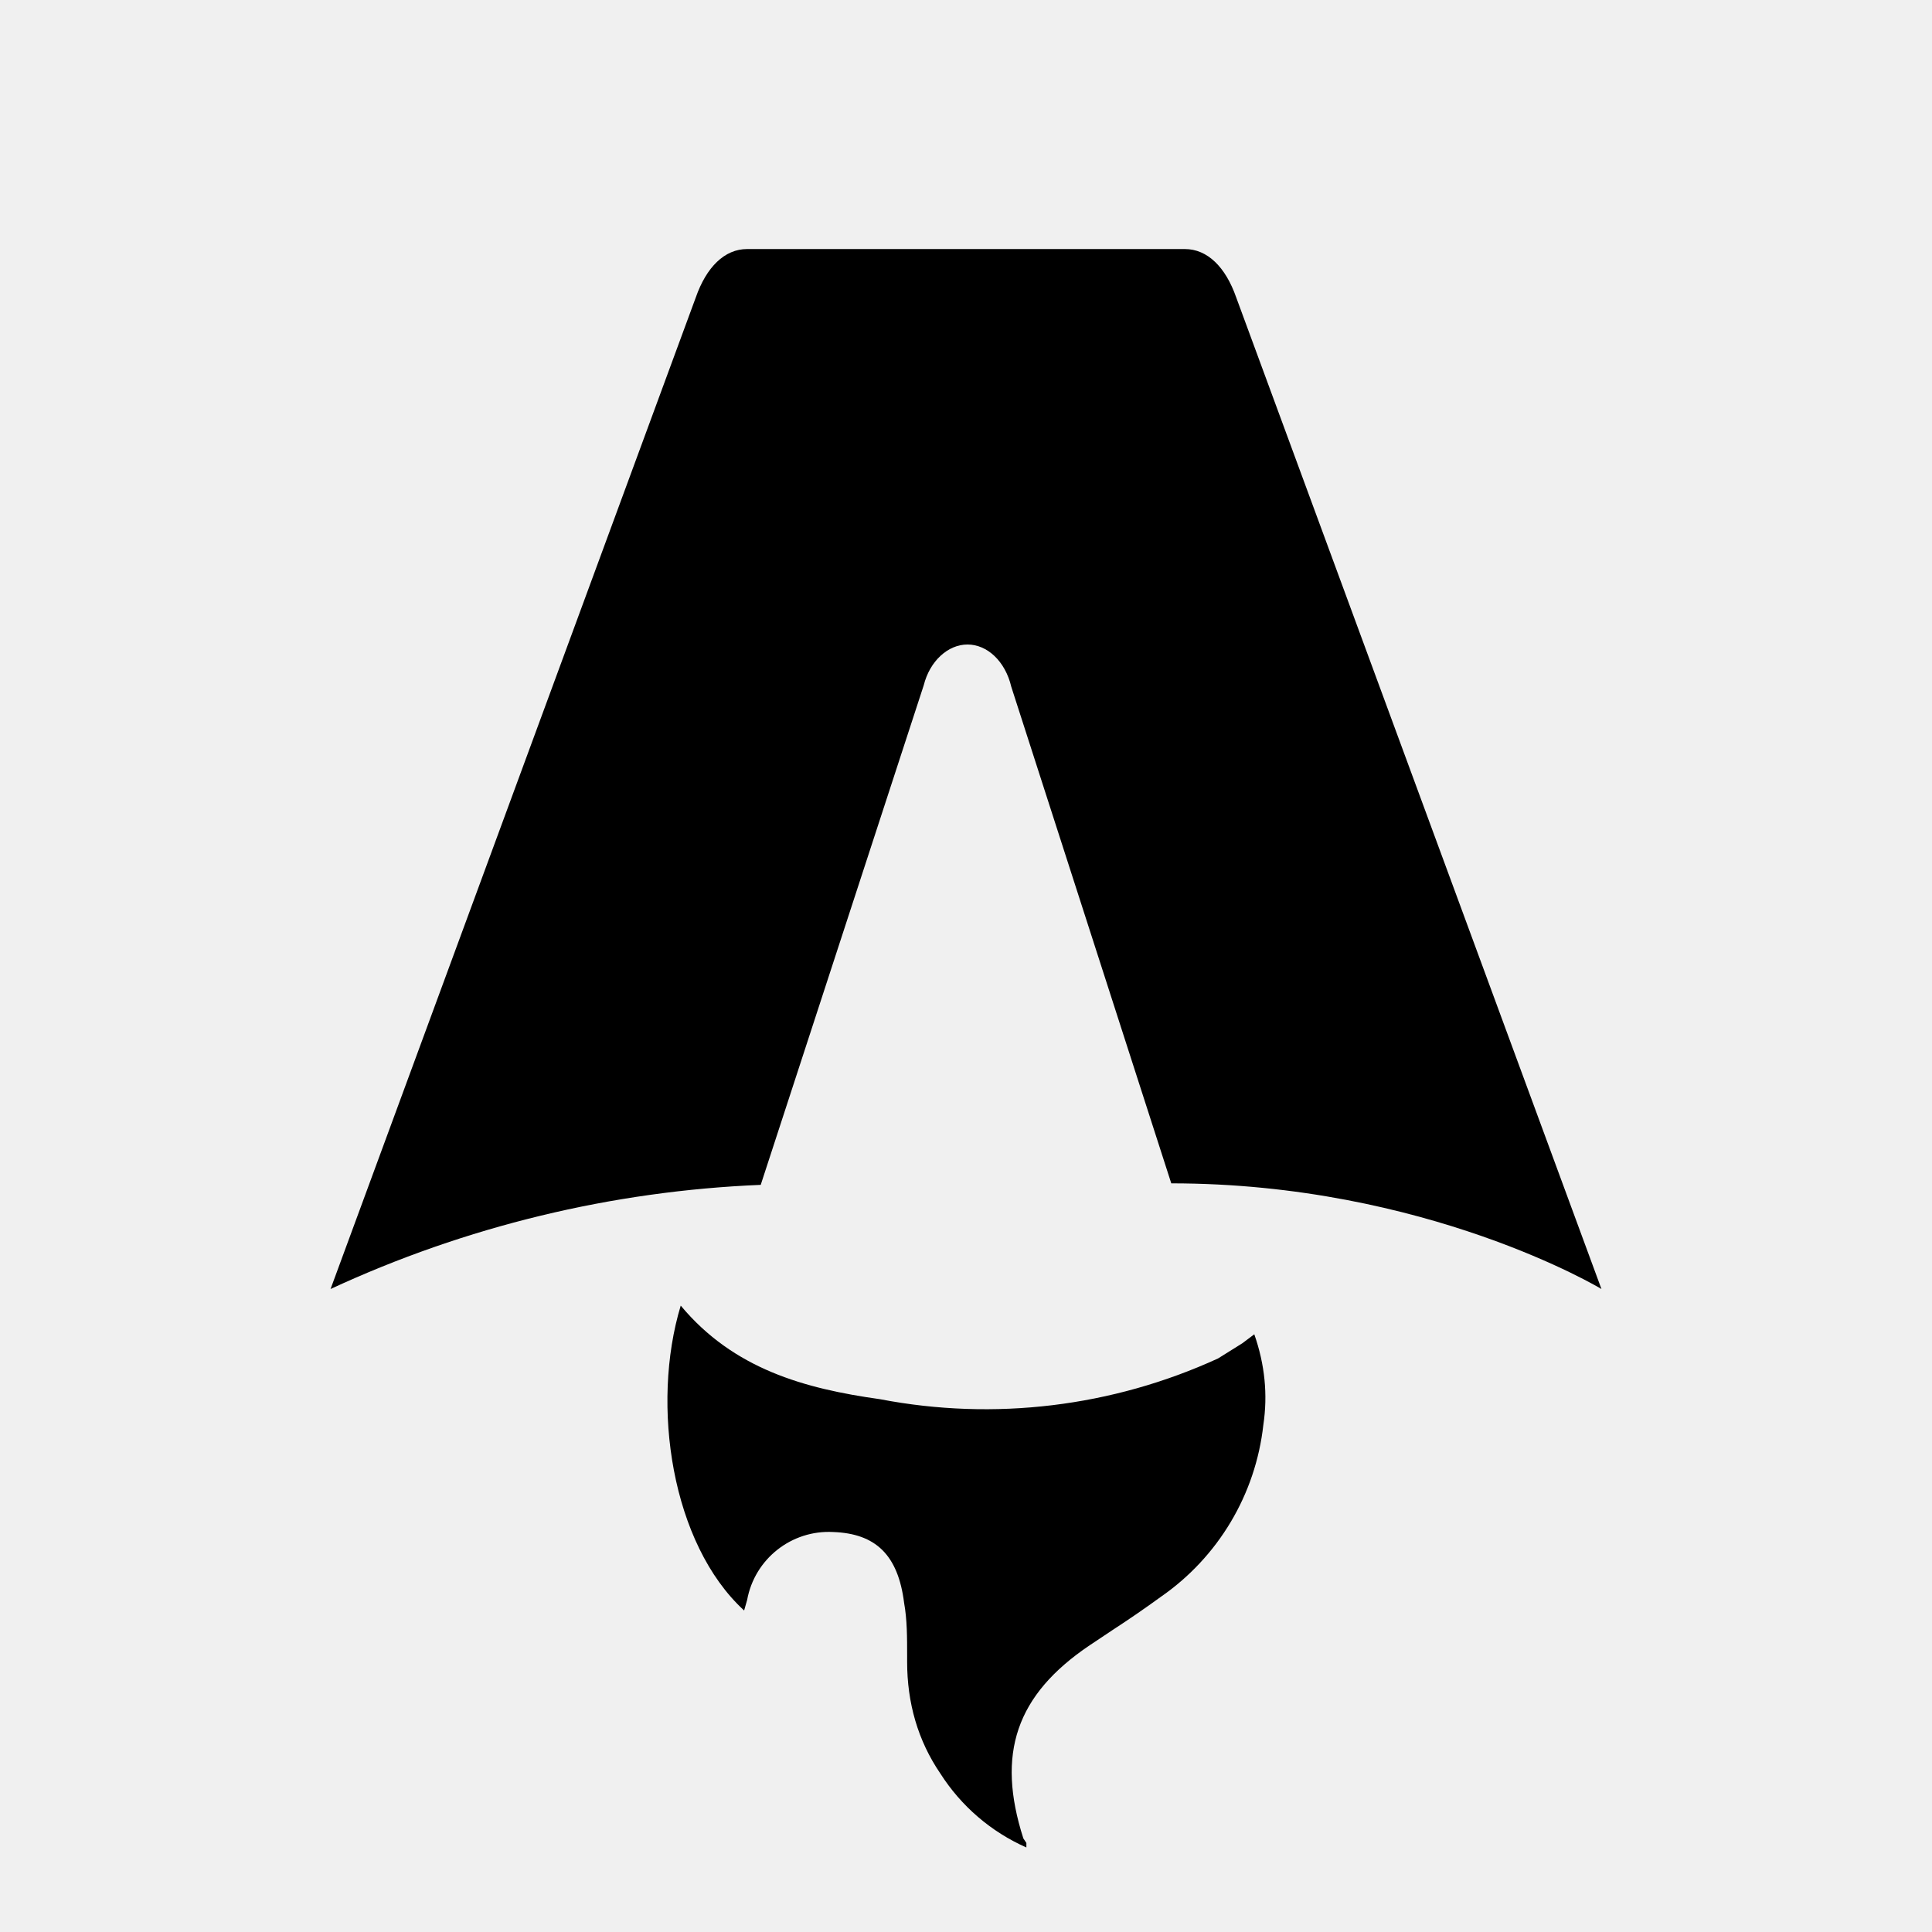
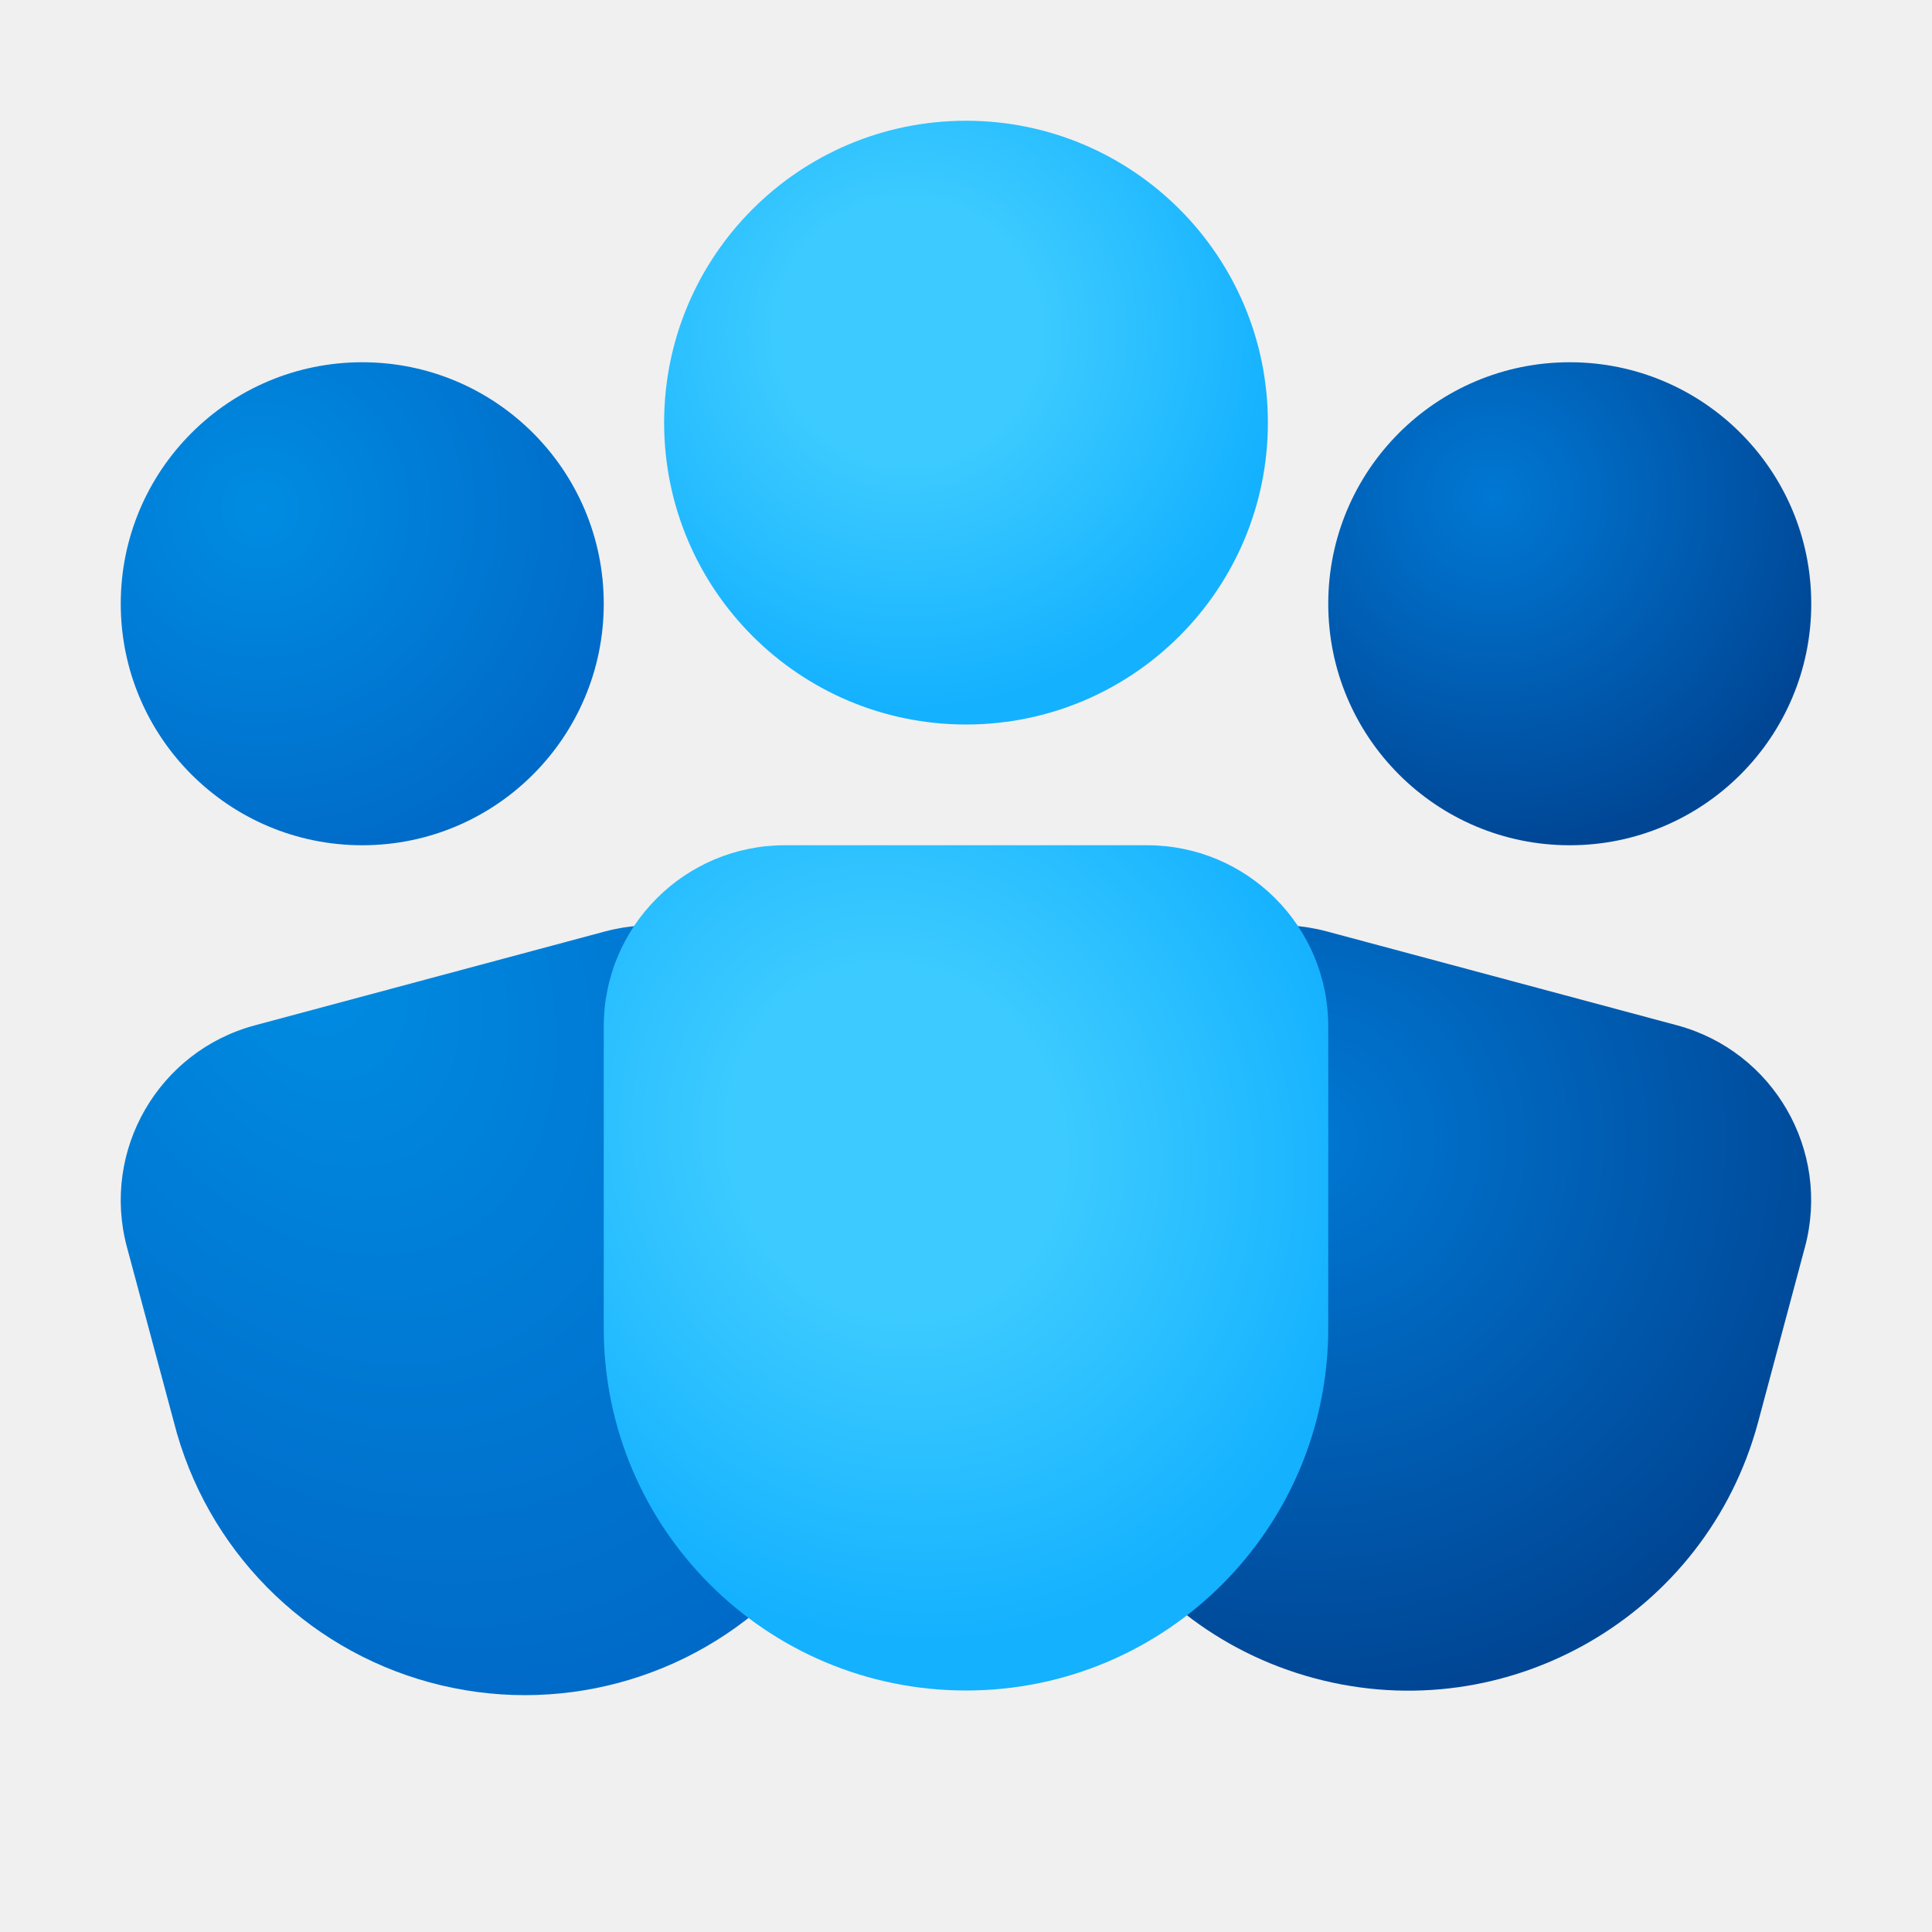
- <svg xmlns="http://www.w3.org/2000/svg" fill="none" viewBox="0 0 128 128">
-   <path d="M50.4 78.5a75.1 75.1 0 0 0-28.5 6.9l24.2-65.7c.7-2 1.9-3.2 3.4-3.2h29c1.5 0 2.7 1.2 3.4 3.2l24.2 65.7s-11.6-7-28.5-7L67 45.5c-.4-1.7-1.6-2.8-2.9-2.8-1.3 0-2.5 1.1-2.9 2.7L50.4 78.5Zm-1.1 28.2Zm-4.2-20.2c-2 6.6-.6 15.8 4.2 20.2a17.5 17.5 0 0 1 .2-.7 5.5 5.5 0 0 1 5.7-4.5c2.8.1 4.3 1.5 4.7 4.7.2 1.1.2 2.3.2 3.5v.4c0 2.7.7 5.2 2.2 7.4a13 13 0 0 0 5.7 4.9v-.3l-.2-.3c-1.8-5.6-.5-9.5 4.4-12.8l1.5-1a73 73 0 0 0 3.2-2.2 16 16 0 0 0 6.8-11.4c.3-2 .1-4-.6-6l-.8.6-1.6 1a37 37 0 0 1-22.4 2.7c-5-.7-9.7-2-13.2-6.2Z" />
-   <style>
-         path { fill: #000; }
-         @media (prefers-color-scheme: dark) {
-             path { fill: #FFF; }
-         }
-     </style>
+ <svg xmlns="http://www.w3.org/2000/svg" width="16" height="16" viewBox="0 0 16 16">
+   <g fill="none">
+     <path fill="url(#fluentColorPeopleCommunity160)" d="M10.99 7.714a1.5 1.5 0 0 0-1.838 1.061l-.388 1.449a3 3 0 1 0 5.796 1.553l.388-1.45a1.5 1.5 0 0 0-1.06-1.836z" />
+     <path fill="url(#fluentColorPeopleCommunity161)" d="M5.01 7.714a1.5 1.5 0 0 1 1.837 1.061l.388 1.449a3 3 0 1 1-5.795 1.553l-.389-1.45a1.5 1.5 0 0 1 1.061-1.836z" />
+     <path fill="url(#fluentColorPeopleCommunity162)" d="M6.5 7A1.5 1.5 0 0 0 5 8.5V11a3 3 0 1 0 6 0V8.5A1.5 1.5 0 0 0 9.5 7z" />
+     <path fill="url(#fluentColorPeopleCommunity163)" d="M8 1a2.5 2.5 0 1 0 0 5a2.5 2.5 0 0 0 0-5" />
+     <path fill="url(#fluentColorPeopleCommunity164)" d="M3 3a2 2 0 1 0 0 4a2 2 0 0 0 0-4" />
+     <path fill="url(#fluentColorPeopleCommunity165)" d="M13 3a2 2 0 1 0 0 4a2 2 0 0 0 0-4" />
+     <defs>
+       <radialGradient id="fluentColorPeopleCommunity160" cx="0" cy="0" r="1" gradientTransform="rotate(78.837 -.336 11.297)scale(4.64914)" gradientUnits="userSpaceOnUse">
+         <stop stop-color="#0078d4" />
+         <stop offset="1" stop-color="#004695" />
+       </radialGradient>
+       <radialGradient id="fluentColorPeopleCommunity161" cx="0" cy="0" r="1" gradientTransform="matrix(3.34115 6.04144 -4.34865 2.40497 2.553 7.96)" gradientUnits="userSpaceOnUse">
+         <stop stop-color="#008ce2" />
+         <stop offset="1" stop-color="#0068c6" />
+       </radialGradient>
+       <radialGradient id="fluentColorPeopleCommunity162" cx="0" cy="0" r="1" gradientTransform="rotate(63.608 -3.915 10.713)scale(4.22417 3.87907)" gradientUnits="userSpaceOnUse">
+         <stop offset=".339" stop-color="#3dcbff" />
+         <stop offset="1" stop-color="#14b1ff" />
+       </radialGradient>
+       <radialGradient id="fluentColorPeopleCommunity163" cx="0" cy="0" r="1" gradientTransform="rotate(59.931 1.37 7.898)scale(3.12306)" gradientUnits="userSpaceOnUse">
+         <stop offset=".339" stop-color="#3dcbff" />
+         <stop offset="1" stop-color="#14b1ff" />
+       </radialGradient>
+       <radialGradient id="fluentColorPeopleCommunity164" cx="0" cy="0" r="1" gradientTransform="rotate(47.573 -3.7 4.554)scale(3.27979)" gradientUnits="userSpaceOnUse">
+         <stop stop-color="#008ce2" />
+         <stop offset="1" stop-color="#0068c6" />
+       </radialGradient>
+       <radialGradient id="fluentColorPeopleCommunity165" cx="0" cy="0" r="1" gradientTransform="rotate(78.837 3.672 9.578)scale(2.93403)" gradientUnits="userSpaceOnUse">
+         <stop stop-color="#0078d4" />
+         <stop offset="1" stop-color="#004695" />
+       </radialGradient>
+     </defs>
+   </g>
</svg>
